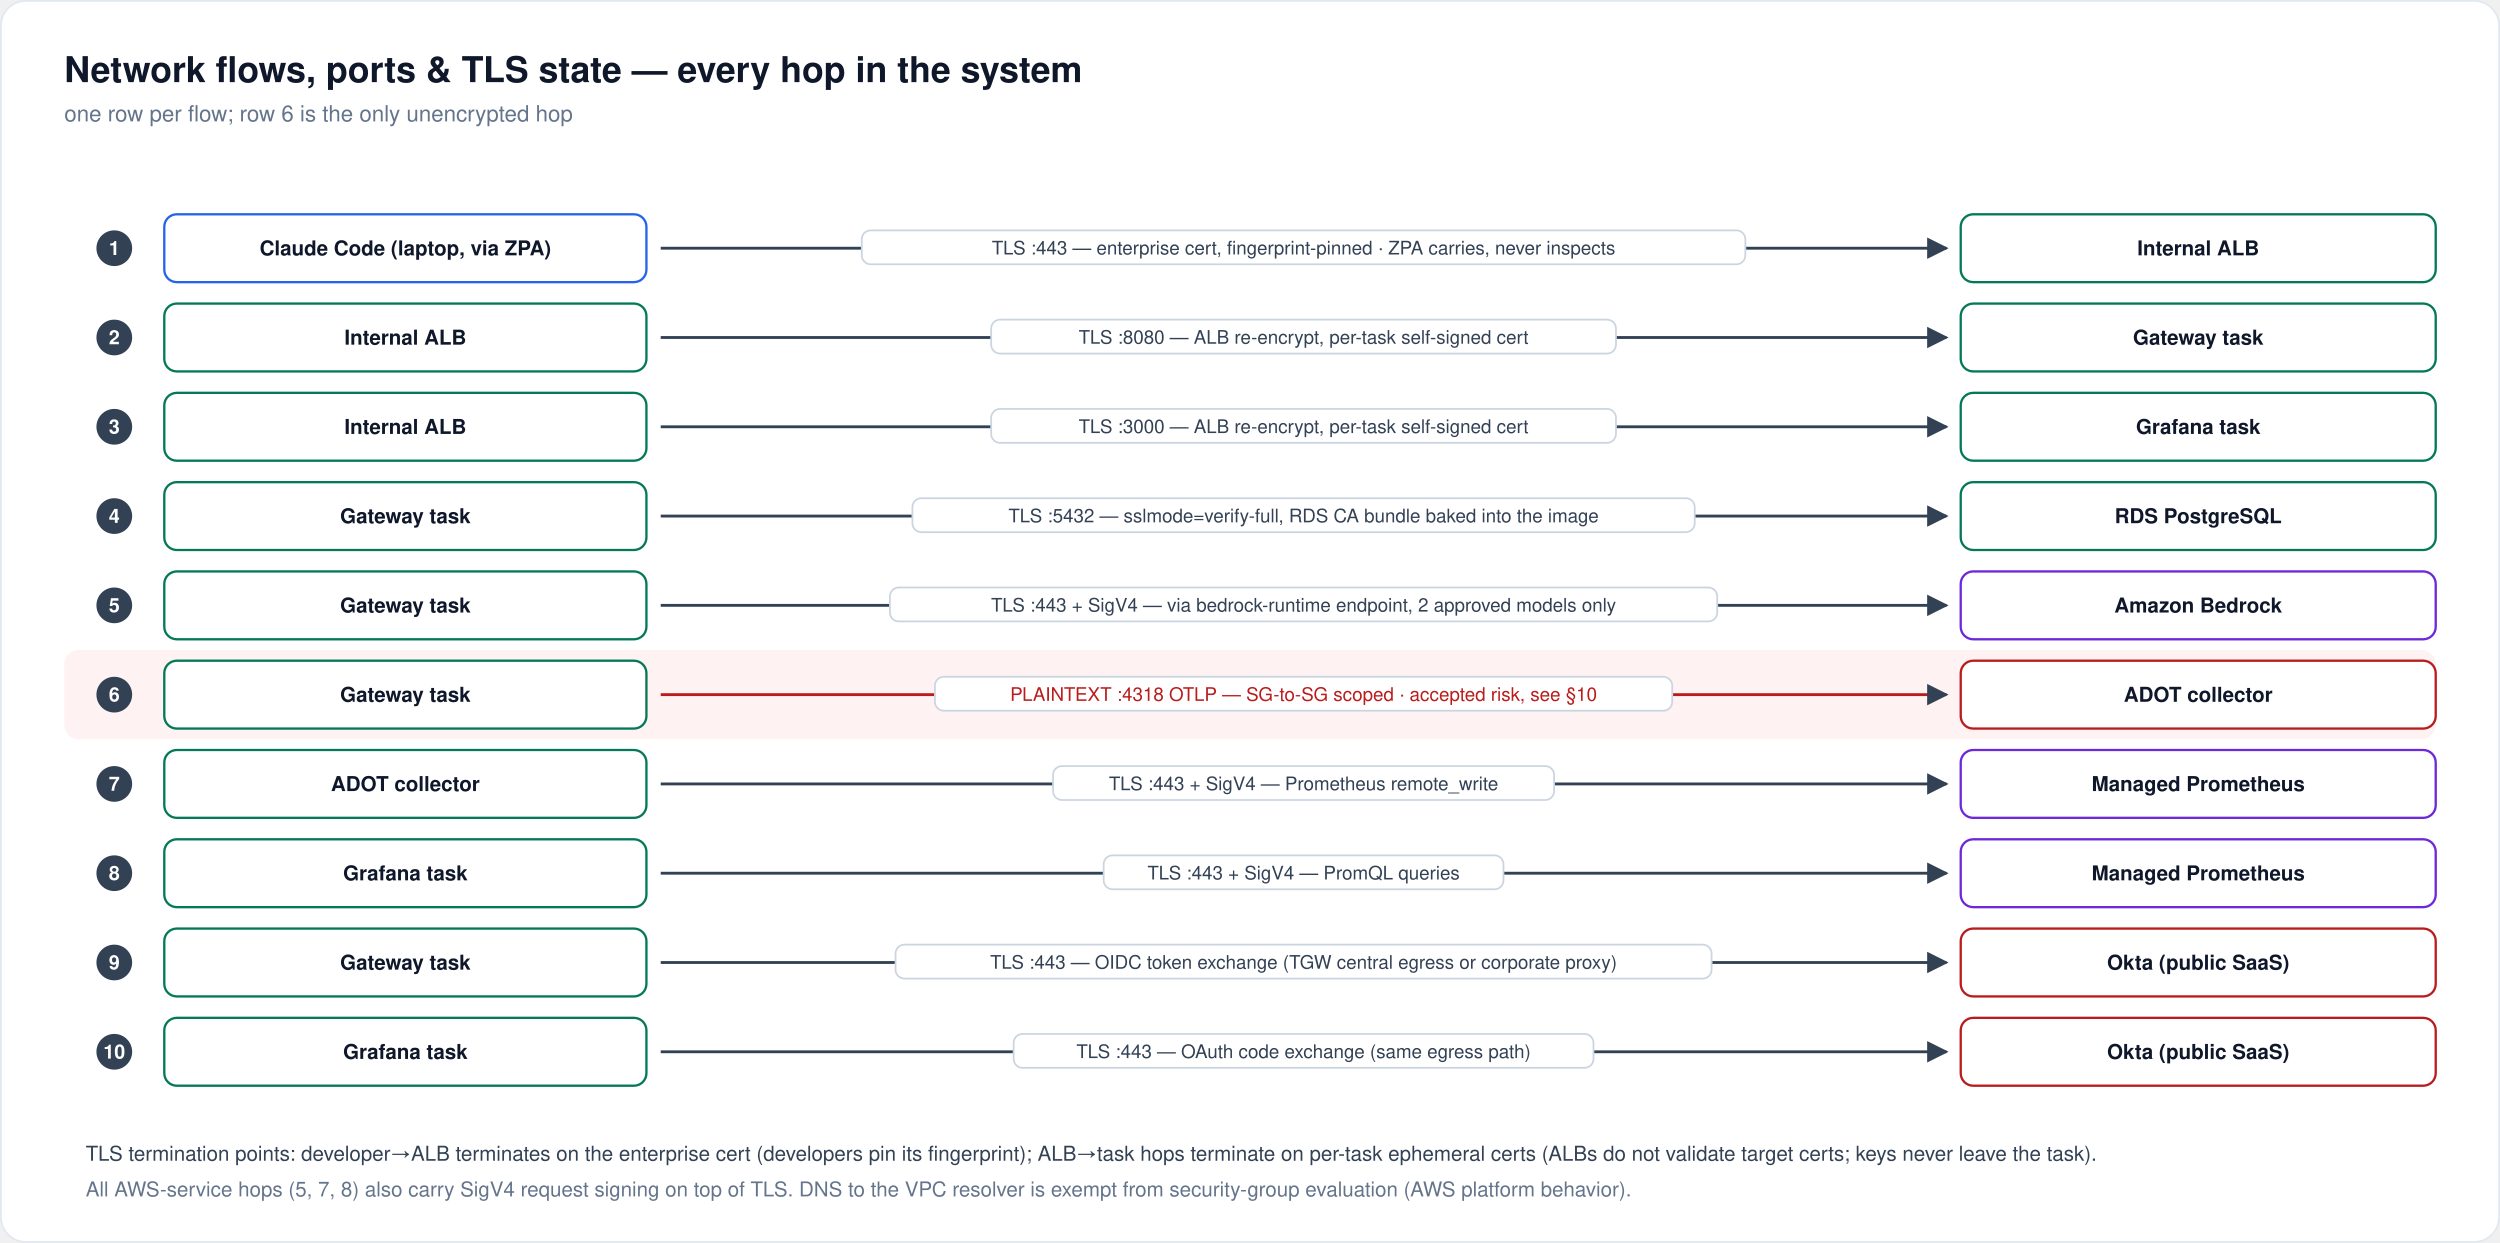
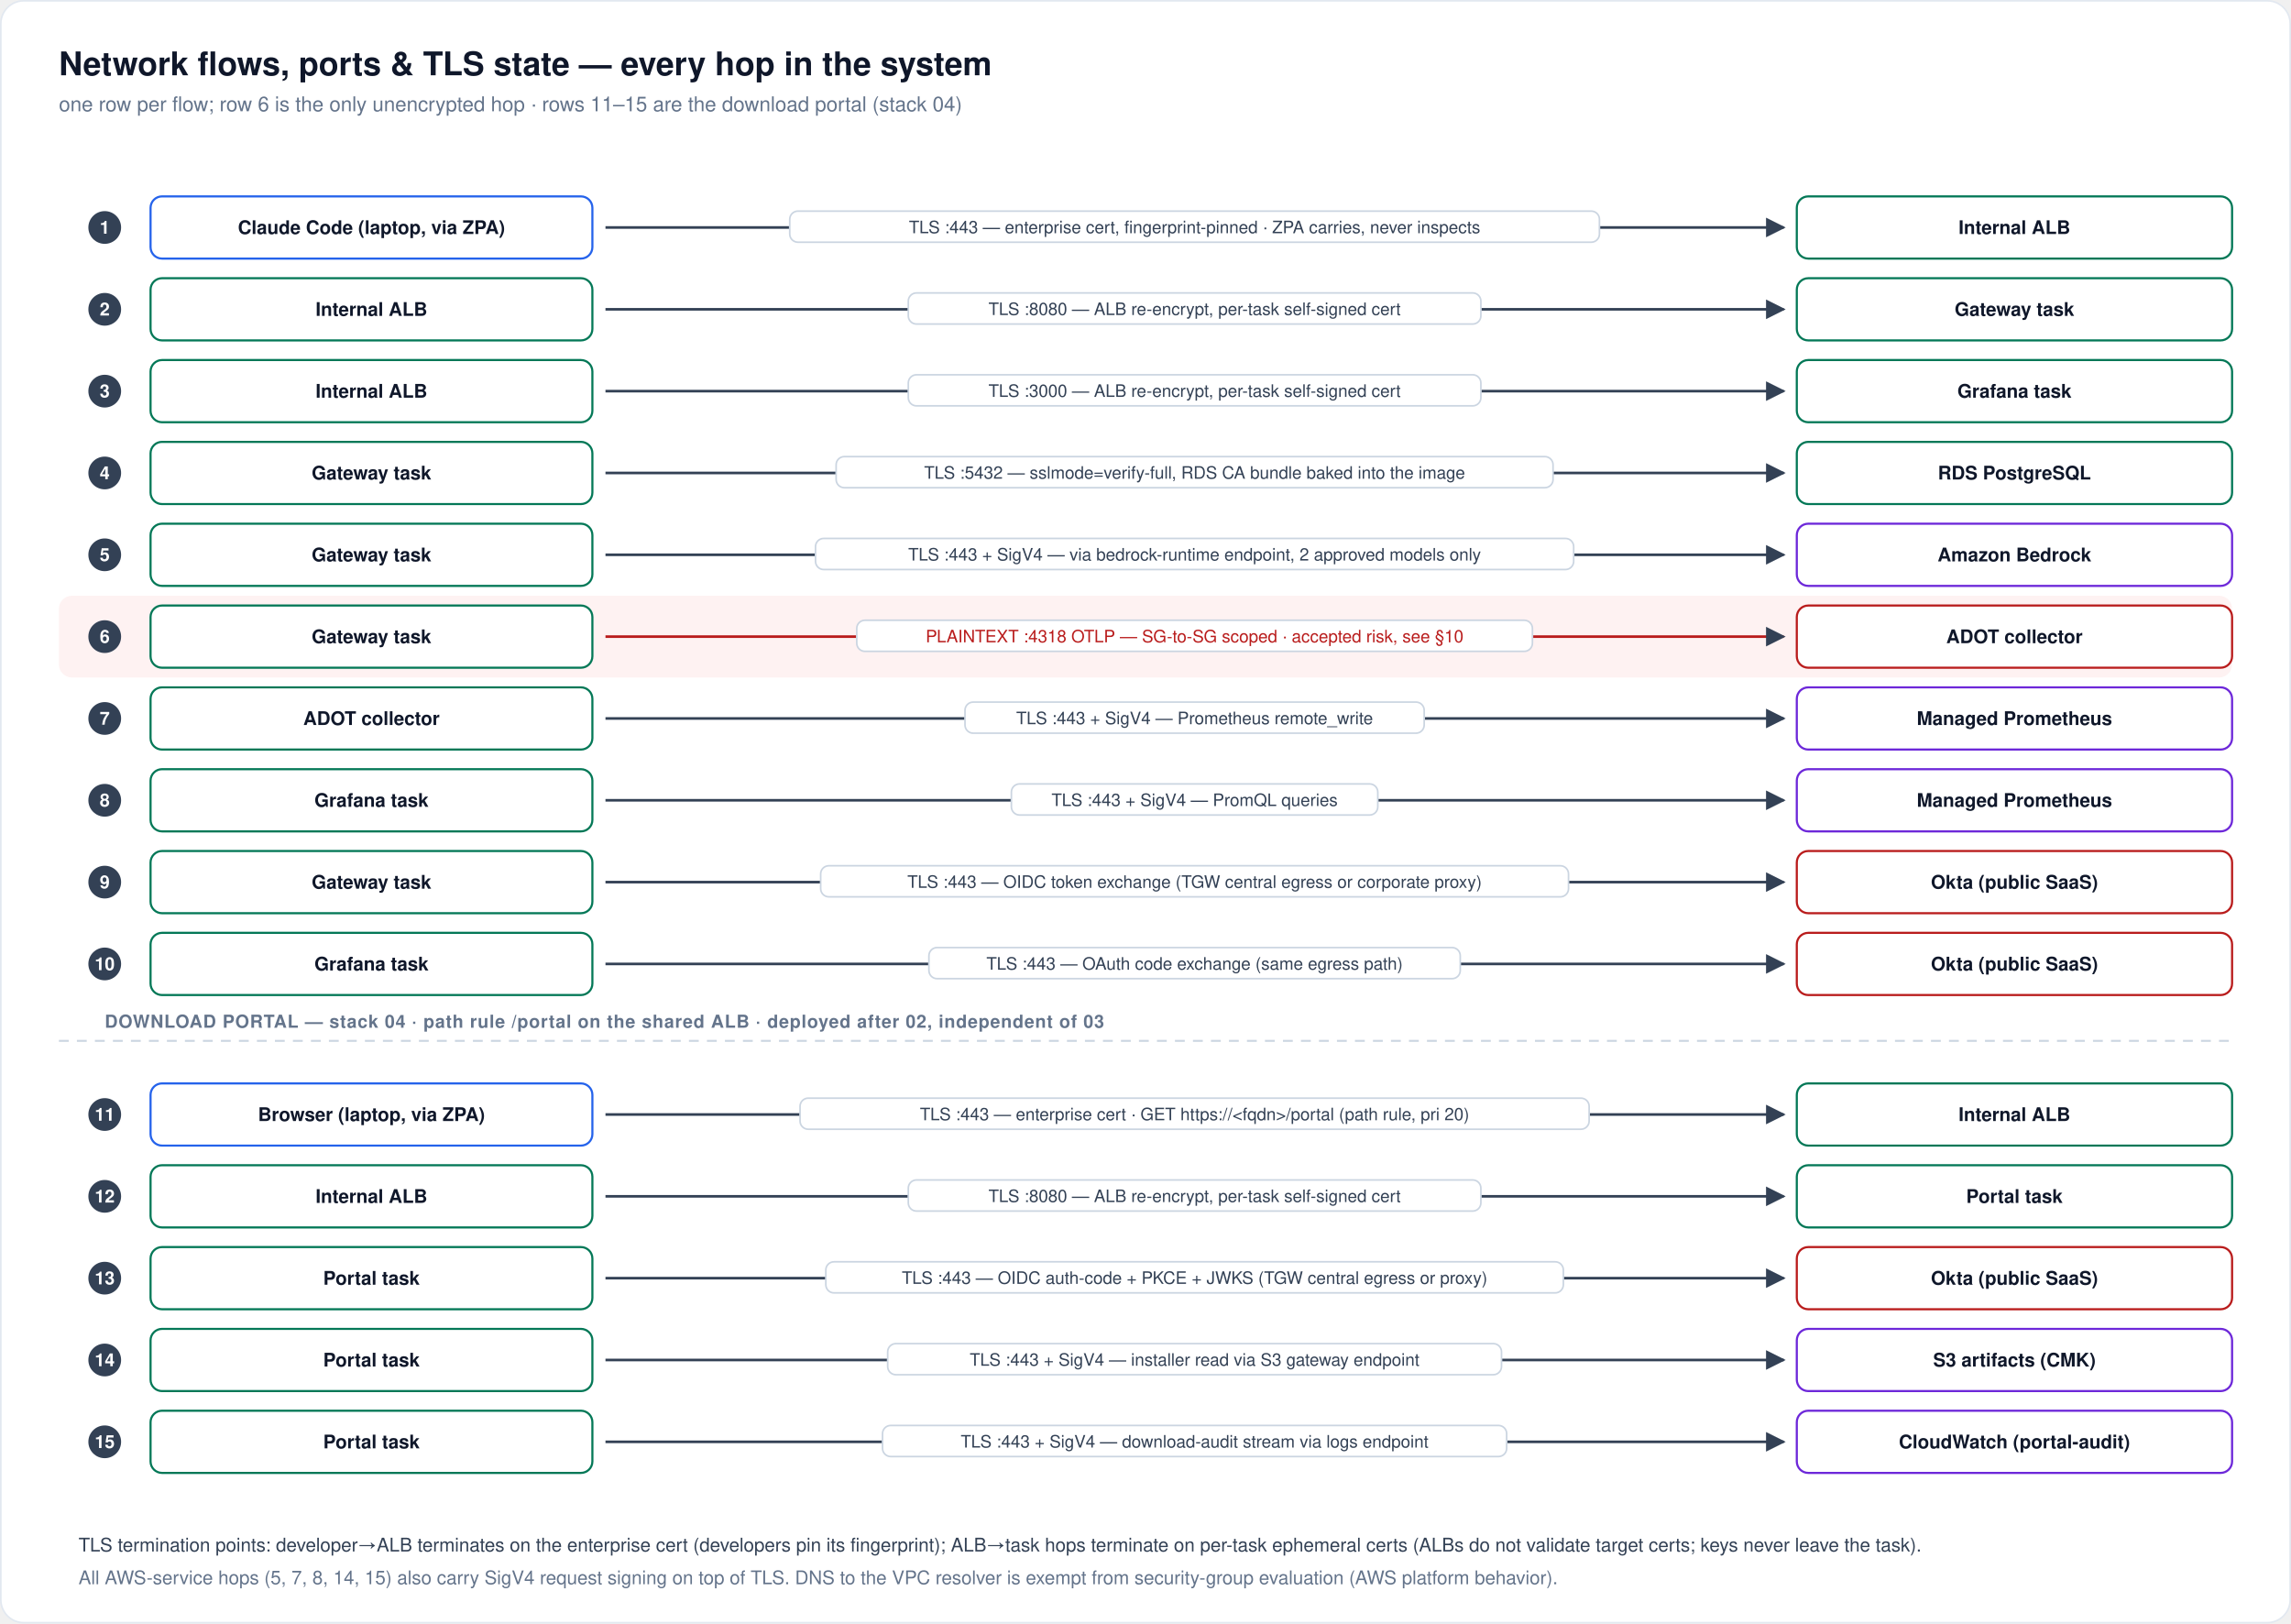
- <svg xmlns="http://www.w3.org/2000/svg" width="1400" height="696" viewBox="0 0 1400 696">
+ <svg xmlns="http://www.w3.org/2000/svg" width="1400" height="992" viewBox="0 0 1400 992">
  <defs>
    <marker id="arr" viewBox="0 0 10 10" refX="9" refY="5" markerWidth="7.5" markerHeight="7.5" orient="auto-start-reverse">
      <path d="M 0 0 L 10 5 L 0 10 z" fill="#334155" />
    </marker>
  </defs>
-   <rect x="0.5" y="0.5" width="1399" height="695" rx="14" fill="#FFFFFF" stroke="#E2E8F0" />
+   <rect x="0.5" y="0.5" width="1399" height="991" rx="14" fill="#FFFFFF" stroke="#E2E8F0" />
  <text x="36" y="46" font-family="Helvetica, Arial, sans-serif" font-size="20" fill="#0F172A" font-weight="bold" text-anchor="start">Network flows, ports &amp; TLS state — every hop in the system</text>
-   <text x="36" y="68" font-family="Helvetica, Arial, sans-serif" font-size="12.5" fill="#64748B" font-weight="normal" text-anchor="start">one row per flow; row 6 is the only unencrypted hop</text>
+   <text x="36" y="68" font-family="Helvetica, Arial, sans-serif" font-size="12.5" fill="#64748B" font-weight="normal" text-anchor="start">one row per flow; row 6 is the only unencrypted hop · rows 11–15 are the download portal (stack 04)</text>
  <circle cx="64" cy="139.0" r="10" fill="#334155" />
  <text x="64" y="142.8" font-family="Helvetica, Arial, sans-serif" font-size="11" fill="#FFFFFF" font-weight="bold" text-anchor="middle">1</text>
  <rect x="92" y="120" width="270" height="38" rx="7" fill="#FFFFFF" stroke="#2563EB" stroke-width="1.3" />
  <text x="227" y="143.0" font-family="Helvetica, Arial, sans-serif" font-size="11.5" fill="#0F172A" font-weight="bold" text-anchor="middle">Claude Code (laptop, via ZPA)</text>
  <path d="M370 139.0 L1090 139.0" fill="none" stroke="#334155" stroke-width="1.6" marker-end="url(#arr)" />
  <rect x="482.6" y="129.0" width="494.8" height="19" rx="5" fill="#FFFFFF" stroke="#CBD5E1" />
  <text x="730" y="142.5" font-family="Helvetica, Arial, sans-serif" font-size="10.5" fill="#334155" font-weight="normal" text-anchor="middle">TLS :443 — enterprise cert, fingerprint-pinned · ZPA carries, never inspects</text>
  <rect x="1098" y="120" width="266" height="38" rx="7" fill="#FFFFFF" stroke="#047857" stroke-width="1.3" />
  <text x="1231" y="143.0" font-family="Helvetica, Arial, sans-serif" font-size="11.5" fill="#0F172A" font-weight="bold" text-anchor="middle">Internal ALB</text>
  <circle cx="64" cy="189.0" r="10" fill="#334155" />
  <text x="64" y="192.8" font-family="Helvetica, Arial, sans-serif" font-size="11" fill="#FFFFFF" font-weight="bold" text-anchor="middle">2</text>
  <rect x="92" y="170" width="270" height="38" rx="7" fill="#FFFFFF" stroke="#047857" stroke-width="1.3" />
  <text x="227" y="193.0" font-family="Helvetica, Arial, sans-serif" font-size="11.5" fill="#0F172A" font-weight="bold" text-anchor="middle">Internal ALB</text>
  <path d="M370 189.0 L1090 189.0" fill="none" stroke="#334155" stroke-width="1.6" marker-end="url(#arr)" />
  <rect x="555.05" y="179.0" width="349.9" height="19" rx="5" fill="#FFFFFF" stroke="#CBD5E1" />
  <text x="730" y="192.5" font-family="Helvetica, Arial, sans-serif" font-size="10.5" fill="#334155" font-weight="normal" text-anchor="middle">TLS :8080 — ALB re-encrypt, per-task self-signed cert</text>
  <rect x="1098" y="170" width="266" height="38" rx="7" fill="#FFFFFF" stroke="#047857" stroke-width="1.3" />
  <text x="1231" y="193.0" font-family="Helvetica, Arial, sans-serif" font-size="11.5" fill="#0F172A" font-weight="bold" text-anchor="middle">Gateway task</text>
  <circle cx="64" cy="239.0" r="10" fill="#334155" />
  <text x="64" y="242.8" font-family="Helvetica, Arial, sans-serif" font-size="11" fill="#FFFFFF" font-weight="bold" text-anchor="middle">3</text>
  <rect x="92" y="220" width="270" height="38" rx="7" fill="#FFFFFF" stroke="#047857" stroke-width="1.3" />
  <text x="227" y="243.0" font-family="Helvetica, Arial, sans-serif" font-size="11.5" fill="#0F172A" font-weight="bold" text-anchor="middle">Internal ALB</text>
  <path d="M370 239.0 L1090 239.0" fill="none" stroke="#334155" stroke-width="1.6" marker-end="url(#arr)" />
  <rect x="555.05" y="229.0" width="349.9" height="19" rx="5" fill="#FFFFFF" stroke="#CBD5E1" />
  <text x="730" y="242.5" font-family="Helvetica, Arial, sans-serif" font-size="10.5" fill="#334155" font-weight="normal" text-anchor="middle">TLS :3000 — ALB re-encrypt, per-task self-signed cert</text>
  <rect x="1098" y="220" width="266" height="38" rx="7" fill="#FFFFFF" stroke="#047857" stroke-width="1.3" />
  <text x="1231" y="243.0" font-family="Helvetica, Arial, sans-serif" font-size="11.5" fill="#0F172A" font-weight="bold" text-anchor="middle">Grafana task</text>
  <circle cx="64" cy="289.0" r="10" fill="#334155" />
  <text x="64" y="292.8" font-family="Helvetica, Arial, sans-serif" font-size="11" fill="#FFFFFF" font-weight="bold" text-anchor="middle">4</text>
  <rect x="92" y="270" width="270" height="38" rx="7" fill="#FFFFFF" stroke="#047857" stroke-width="1.3" />
  <text x="227" y="293.0" font-family="Helvetica, Arial, sans-serif" font-size="11.5" fill="#0F172A" font-weight="bold" text-anchor="middle">Gateway task</text>
  <path d="M370 289.0 L1090 289.0" fill="none" stroke="#334155" stroke-width="1.6" marker-end="url(#arr)" />
  <rect x="510.95" y="279.0" width="438.1" height="19" rx="5" fill="#FFFFFF" stroke="#CBD5E1" />
  <text x="730" y="292.5" font-family="Helvetica, Arial, sans-serif" font-size="10.5" fill="#334155" font-weight="normal" text-anchor="middle">TLS :5432 — sslmode=verify-full, RDS CA bundle baked into the image</text>
  <rect x="1098" y="270" width="266" height="38" rx="7" fill="#FFFFFF" stroke="#047857" stroke-width="1.3" />
  <text x="1231" y="293.0" font-family="Helvetica, Arial, sans-serif" font-size="11.5" fill="#0F172A" font-weight="bold" text-anchor="middle">RDS PostgreSQL</text>
  <circle cx="64" cy="339.0" r="10" fill="#334155" />
  <text x="64" y="342.8" font-family="Helvetica, Arial, sans-serif" font-size="11" fill="#FFFFFF" font-weight="bold" text-anchor="middle">5</text>
  <rect x="92" y="320" width="270" height="38" rx="7" fill="#FFFFFF" stroke="#047857" stroke-width="1.3" />
  <text x="227" y="343.0" font-family="Helvetica, Arial, sans-serif" font-size="11.5" fill="#0F172A" font-weight="bold" text-anchor="middle">Gateway task</text>
  <path d="M370 339.0 L1090 339.0" fill="none" stroke="#334155" stroke-width="1.6" marker-end="url(#arr)" />
  <rect x="498.35" y="329.0" width="463.3" height="19" rx="5" fill="#FFFFFF" stroke="#CBD5E1" />
  <text x="730" y="342.5" font-family="Helvetica, Arial, sans-serif" font-size="10.5" fill="#334155" font-weight="normal" text-anchor="middle">TLS :443 + SigV4 — via bedrock-runtime endpoint, 2 approved models only</text>
  <rect x="1098" y="320" width="266" height="38" rx="7" fill="#FFFFFF" stroke="#6D28D9" stroke-width="1.3" />
  <text x="1231" y="343.0" font-family="Helvetica, Arial, sans-serif" font-size="11.5" fill="#0F172A" font-weight="bold" text-anchor="middle">Amazon Bedrock</text>
  <rect x="36" y="364" width="1328" height="50" rx="8" fill="#FEF2F2" />
  <circle cx="64" cy="389.0" r="10" fill="#334155" />
  <text x="64" y="392.8" font-family="Helvetica, Arial, sans-serif" font-size="11" fill="#FFFFFF" font-weight="bold" text-anchor="middle">6</text>
  <rect x="92" y="370" width="270" height="38" rx="7" fill="#FFFFFF" stroke="#047857" stroke-width="1.3" />
  <text x="227" y="393.0" font-family="Helvetica, Arial, sans-serif" font-size="11.5" fill="#0F172A" font-weight="bold" text-anchor="middle">Gateway task</text>
  <path d="M370 389.0 L1090 389.0" fill="none" stroke="#B91C1C" stroke-width="1.6" marker-end="url(#arr)" />
  <rect x="523.55" y="379.0" width="412.9" height="19" rx="5" fill="#FFFFFF" stroke="#CBD5E1" />
  <text x="730" y="392.5" font-family="Helvetica, Arial, sans-serif" font-size="10.5" fill="#B91C1C" font-weight="normal" text-anchor="middle">PLAINTEXT :4318 OTLP — SG-to-SG scoped · accepted risk, see §10</text>
  <rect x="1098" y="370" width="266" height="38" rx="7" fill="#FFFFFF" stroke="#B91C1C" stroke-width="1.3" />
  <text x="1231" y="393.0" font-family="Helvetica, Arial, sans-serif" font-size="11.5" fill="#0F172A" font-weight="bold" text-anchor="middle">ADOT collector</text>
  <circle cx="64" cy="439.0" r="10" fill="#334155" />
  <text x="64" y="442.8" font-family="Helvetica, Arial, sans-serif" font-size="11" fill="#FFFFFF" font-weight="bold" text-anchor="middle">7</text>
  <rect x="92" y="420" width="270" height="38" rx="7" fill="#FFFFFF" stroke="#047857" stroke-width="1.3" />
  <text x="227" y="443.0" font-family="Helvetica, Arial, sans-serif" font-size="11.5" fill="#0F172A" font-weight="bold" text-anchor="middle">ADOT collector</text>
  <path d="M370 439.0 L1090 439.0" fill="none" stroke="#334155" stroke-width="1.6" marker-end="url(#arr)" />
  <rect x="589.7" y="429.0" width="280.6" height="19" rx="5" fill="#FFFFFF" stroke="#CBD5E1" />
  <text x="730" y="442.5" font-family="Helvetica, Arial, sans-serif" font-size="10.5" fill="#334155" font-weight="normal" text-anchor="middle">TLS :443 + SigV4 — Prometheus remote_write</text>
  <rect x="1098" y="420" width="266" height="38" rx="7" fill="#FFFFFF" stroke="#6D28D9" stroke-width="1.3" />
  <text x="1231" y="443.0" font-family="Helvetica, Arial, sans-serif" font-size="11.5" fill="#0F172A" font-weight="bold" text-anchor="middle">Managed Prometheus</text>
  <circle cx="64" cy="489.0" r="10" fill="#334155" />
  <text x="64" y="492.8" font-family="Helvetica, Arial, sans-serif" font-size="11" fill="#FFFFFF" font-weight="bold" text-anchor="middle">8</text>
  <rect x="92" y="470" width="270" height="38" rx="7" fill="#FFFFFF" stroke="#047857" stroke-width="1.3" />
  <text x="227" y="493.0" font-family="Helvetica, Arial, sans-serif" font-size="11.5" fill="#0F172A" font-weight="bold" text-anchor="middle">Grafana task</text>
  <path d="M370 489.0 L1090 489.0" fill="none" stroke="#334155" stroke-width="1.6" marker-end="url(#arr)" />
  <rect x="618.05" y="479.0" width="223.9" height="19" rx="5" fill="#FFFFFF" stroke="#CBD5E1" />
  <text x="730" y="492.5" font-family="Helvetica, Arial, sans-serif" font-size="10.5" fill="#334155" font-weight="normal" text-anchor="middle">TLS :443 + SigV4 — PromQL queries</text>
  <rect x="1098" y="470" width="266" height="38" rx="7" fill="#FFFFFF" stroke="#6D28D9" stroke-width="1.3" />
  <text x="1231" y="493.0" font-family="Helvetica, Arial, sans-serif" font-size="11.5" fill="#0F172A" font-weight="bold" text-anchor="middle">Managed Prometheus</text>
  <circle cx="64" cy="539.0" r="10" fill="#334155" />
  <text x="64" y="542.8" font-family="Helvetica, Arial, sans-serif" font-size="11" fill="#FFFFFF" font-weight="bold" text-anchor="middle">9</text>
  <rect x="92" y="520" width="270" height="38" rx="7" fill="#FFFFFF" stroke="#047857" stroke-width="1.3" />
  <text x="227" y="543.0" font-family="Helvetica, Arial, sans-serif" font-size="11.5" fill="#0F172A" font-weight="bold" text-anchor="middle">Gateway task</text>
  <path d="M370 539.0 L1090 539.0" fill="none" stroke="#334155" stroke-width="1.6" marker-end="url(#arr)" />
  <rect x="501.5" y="529.0" width="457.0" height="19" rx="5" fill="#FFFFFF" stroke="#CBD5E1" />
  <text x="730" y="542.5" font-family="Helvetica, Arial, sans-serif" font-size="10.5" fill="#334155" font-weight="normal" text-anchor="middle">TLS :443 — OIDC token exchange (TGW central egress or corporate proxy)</text>
  <rect x="1098" y="520" width="266" height="38" rx="7" fill="#FFFFFF" stroke="#B91C1C" stroke-width="1.3" />
  <text x="1231" y="543.0" font-family="Helvetica, Arial, sans-serif" font-size="11.5" fill="#0F172A" font-weight="bold" text-anchor="middle">Okta (public SaaS)</text>
  <circle cx="64" cy="589.0" r="10" fill="#334155" />
  <text x="64" y="592.8" font-family="Helvetica, Arial, sans-serif" font-size="11" fill="#FFFFFF" font-weight="bold" text-anchor="middle">10</text>
  <rect x="92" y="570" width="270" height="38" rx="7" fill="#FFFFFF" stroke="#047857" stroke-width="1.3" />
  <text x="227" y="593.0" font-family="Helvetica, Arial, sans-serif" font-size="11.5" fill="#0F172A" font-weight="bold" text-anchor="middle">Grafana task</text>
  <path d="M370 589.0 L1090 589.0" fill="none" stroke="#334155" stroke-width="1.6" marker-end="url(#arr)" />
  <rect x="567.65" y="579.0" width="324.7" height="19" rx="5" fill="#FFFFFF" stroke="#CBD5E1" />
  <text x="730" y="592.5" font-family="Helvetica, Arial, sans-serif" font-size="10.5" fill="#334155" font-weight="normal" text-anchor="middle">TLS :443 — OAuth code exchange (same egress path)</text>
  <rect x="1098" y="570" width="266" height="38" rx="7" fill="#FFFFFF" stroke="#B91C1C" stroke-width="1.3" />
  <text x="1231" y="593.0" font-family="Helvetica, Arial, sans-serif" font-size="11.5" fill="#0F172A" font-weight="bold" text-anchor="middle">Okta (public SaaS)</text>
-   <text x="48" y="650" font-family="Helvetica, Arial, sans-serif" font-size="11.5" fill="#334155" font-weight="normal" text-anchor="start">TLS termination points: developer→ALB terminates on the enterprise cert (developers pin its fingerprint); ALB→task hops terminate on per-task ephemeral certs (ALBs do not validate target certs; keys never leave the task).</text>
-   <text x="48" y="670" font-family="Helvetica, Arial, sans-serif" font-size="11.5" fill="#64748B" font-weight="normal" text-anchor="start">All AWS-service hops (5, 7, 8) also carry SigV4 request signing on top of TLS. DNS to the VPC resolver is exempt from security-group evaluation (AWS platform behavior).</text>
+   <line x1="36" y1="636" x2="1364" y2="636" stroke="#CBD5E1" stroke-width="1.2" stroke-dasharray="6 5" />
+   <text x="64" y="628" font-family="Helvetica, Arial, sans-serif" font-size="11" fill="#64748B" font-weight="bold" text-anchor="start" letter-spacing="0.04em">DOWNLOAD PORTAL — stack 04 · path rule /portal on the shared ALB · deployed after 02, independent of 03</text>
+   <circle cx="64" cy="681.0" r="10" fill="#334155" />
+   <text x="64" y="684.8" font-family="Helvetica, Arial, sans-serif" font-size="11" fill="#FFFFFF" font-weight="bold" text-anchor="middle">11</text>
+   <rect x="92" y="662" width="270" height="38" rx="7" fill="#FFFFFF" stroke="#2563EB" stroke-width="1.3" />
+   <text x="227" y="685.0" font-family="Helvetica, Arial, sans-serif" font-size="11.5" fill="#0F172A" font-weight="bold" text-anchor="middle">Browser (laptop, via ZPA)</text>
+   <path d="M370 681.0 L1090 681.0" fill="none" stroke="#334155" stroke-width="1.6" marker-end="url(#arr)" />
+   <rect x="488.9" y="671.0" width="482.2" height="19" rx="5" fill="#FFFFFF" stroke="#CBD5E1" />
+   <text x="730" y="684.5" font-family="Helvetica, Arial, sans-serif" font-size="10.5" fill="#334155" font-weight="normal" text-anchor="middle">TLS :443 — enterprise cert · GET https://&lt;fqdn&gt;/portal (path rule, pri 20)</text>
+   <rect x="1098" y="662" width="266" height="38" rx="7" fill="#FFFFFF" stroke="#047857" stroke-width="1.3" />
+   <text x="1231" y="685.0" font-family="Helvetica, Arial, sans-serif" font-size="11.5" fill="#0F172A" font-weight="bold" text-anchor="middle">Internal ALB</text>
+   <circle cx="64" cy="731.0" r="10" fill="#334155" />
+   <text x="64" y="734.8" font-family="Helvetica, Arial, sans-serif" font-size="11" fill="#FFFFFF" font-weight="bold" text-anchor="middle">12</text>
+   <rect x="92" y="712" width="270" height="38" rx="7" fill="#FFFFFF" stroke="#047857" stroke-width="1.3" />
+   <text x="227" y="735.0" font-family="Helvetica, Arial, sans-serif" font-size="11.5" fill="#0F172A" font-weight="bold" text-anchor="middle">Internal ALB</text>
+   <path d="M370 731.0 L1090 731.0" fill="none" stroke="#334155" stroke-width="1.6" marker-end="url(#arr)" />
+   <rect x="555.05" y="721.0" width="349.9" height="19" rx="5" fill="#FFFFFF" stroke="#CBD5E1" />
+   <text x="730" y="734.5" font-family="Helvetica, Arial, sans-serif" font-size="10.5" fill="#334155" font-weight="normal" text-anchor="middle">TLS :8080 — ALB re-encrypt, per-task self-signed cert</text>
+   <rect x="1098" y="712" width="266" height="38" rx="7" fill="#FFFFFF" stroke="#047857" stroke-width="1.3" />
+   <text x="1231" y="735.0" font-family="Helvetica, Arial, sans-serif" font-size="11.5" fill="#0F172A" font-weight="bold" text-anchor="middle">Portal task</text>
+   <circle cx="64" cy="781.0" r="10" fill="#334155" />
+   <text x="64" y="784.8" font-family="Helvetica, Arial, sans-serif" font-size="11" fill="#FFFFFF" font-weight="bold" text-anchor="middle">13</text>
+   <rect x="92" y="762" width="270" height="38" rx="7" fill="#FFFFFF" stroke="#047857" stroke-width="1.3" />
+   <text x="227" y="785.0" font-family="Helvetica, Arial, sans-serif" font-size="11.5" fill="#0F172A" font-weight="bold" text-anchor="middle">Portal task</text>
+   <path d="M370 781.0 L1090 781.0" fill="none" stroke="#334155" stroke-width="1.6" marker-end="url(#arr)" />
+   <rect x="504.65" y="771.0" width="450.7" height="19" rx="5" fill="#FFFFFF" stroke="#CBD5E1" />
+   <text x="730" y="784.5" font-family="Helvetica, Arial, sans-serif" font-size="10.5" fill="#334155" font-weight="normal" text-anchor="middle">TLS :443 — OIDC auth-code + PKCE + JWKS (TGW central egress or proxy)</text>
+   <rect x="1098" y="762" width="266" height="38" rx="7" fill="#FFFFFF" stroke="#B91C1C" stroke-width="1.3" />
+   <text x="1231" y="785.0" font-family="Helvetica, Arial, sans-serif" font-size="11.5" fill="#0F172A" font-weight="bold" text-anchor="middle">Okta (public SaaS)</text>
+   <circle cx="64" cy="831.0" r="10" fill="#334155" />
+   <text x="64" y="834.8" font-family="Helvetica, Arial, sans-serif" font-size="11" fill="#FFFFFF" font-weight="bold" text-anchor="middle">14</text>
+   <rect x="92" y="812" width="270" height="38" rx="7" fill="#FFFFFF" stroke="#047857" stroke-width="1.3" />
+   <text x="227" y="835.0" font-family="Helvetica, Arial, sans-serif" font-size="11.5" fill="#0F172A" font-weight="bold" text-anchor="middle">Portal task</text>
+   <path d="M370 831.0 L1090 831.0" fill="none" stroke="#334155" stroke-width="1.6" marker-end="url(#arr)" />
+   <rect x="542.45" y="821.0" width="375.1" height="19" rx="5" fill="#FFFFFF" stroke="#CBD5E1" />
+   <text x="730" y="834.5" font-family="Helvetica, Arial, sans-serif" font-size="10.5" fill="#334155" font-weight="normal" text-anchor="middle">TLS :443 + SigV4 — installer read via S3 gateway endpoint</text>
+   <rect x="1098" y="812" width="266" height="38" rx="7" fill="#FFFFFF" stroke="#6D28D9" stroke-width="1.3" />
+   <text x="1231" y="835.0" font-family="Helvetica, Arial, sans-serif" font-size="11.5" fill="#0F172A" font-weight="bold" text-anchor="middle">S3 artifacts (CMK)</text>
+   <circle cx="64" cy="881.0" r="10" fill="#334155" />
+   <text x="64" y="884.8" font-family="Helvetica, Arial, sans-serif" font-size="11" fill="#FFFFFF" font-weight="bold" text-anchor="middle">15</text>
+   <rect x="92" y="862" width="270" height="38" rx="7" fill="#FFFFFF" stroke="#047857" stroke-width="1.3" />
+   <text x="227" y="885.0" font-family="Helvetica, Arial, sans-serif" font-size="11.5" fill="#0F172A" font-weight="bold" text-anchor="middle">Portal task</text>
+   <path d="M370 881.0 L1090 881.0" fill="none" stroke="#334155" stroke-width="1.6" marker-end="url(#arr)" />
+   <rect x="539.3" y="871.0" width="381.4" height="19" rx="5" fill="#FFFFFF" stroke="#CBD5E1" />
+   <text x="730" y="884.5" font-family="Helvetica, Arial, sans-serif" font-size="10.5" fill="#334155" font-weight="normal" text-anchor="middle">TLS :443 + SigV4 — download-audit stream via logs endpoint</text>
+   <rect x="1098" y="862" width="266" height="38" rx="7" fill="#FFFFFF" stroke="#6D28D9" stroke-width="1.3" />
+   <text x="1231" y="885.0" font-family="Helvetica, Arial, sans-serif" font-size="11.5" fill="#0F172A" font-weight="bold" text-anchor="middle">CloudWatch (portal-audit)</text>
+   <text x="48" y="948" font-family="Helvetica, Arial, sans-serif" font-size="11.5" fill="#334155" font-weight="normal" text-anchor="start">TLS termination points: developer→ALB terminates on the enterprise cert (developers pin its fingerprint); ALB→task hops terminate on per-task ephemeral certs (ALBs do not validate target certs; keys never leave the task).</text>
+   <text x="48" y="968" font-family="Helvetica, Arial, sans-serif" font-size="11.5" fill="#64748B" font-weight="normal" text-anchor="start">All AWS-service hops (5, 7, 8, 14, 15) also carry SigV4 request signing on top of TLS. DNS to the VPC resolver is exempt from security-group evaluation (AWS platform behavior).</text>
</svg>
